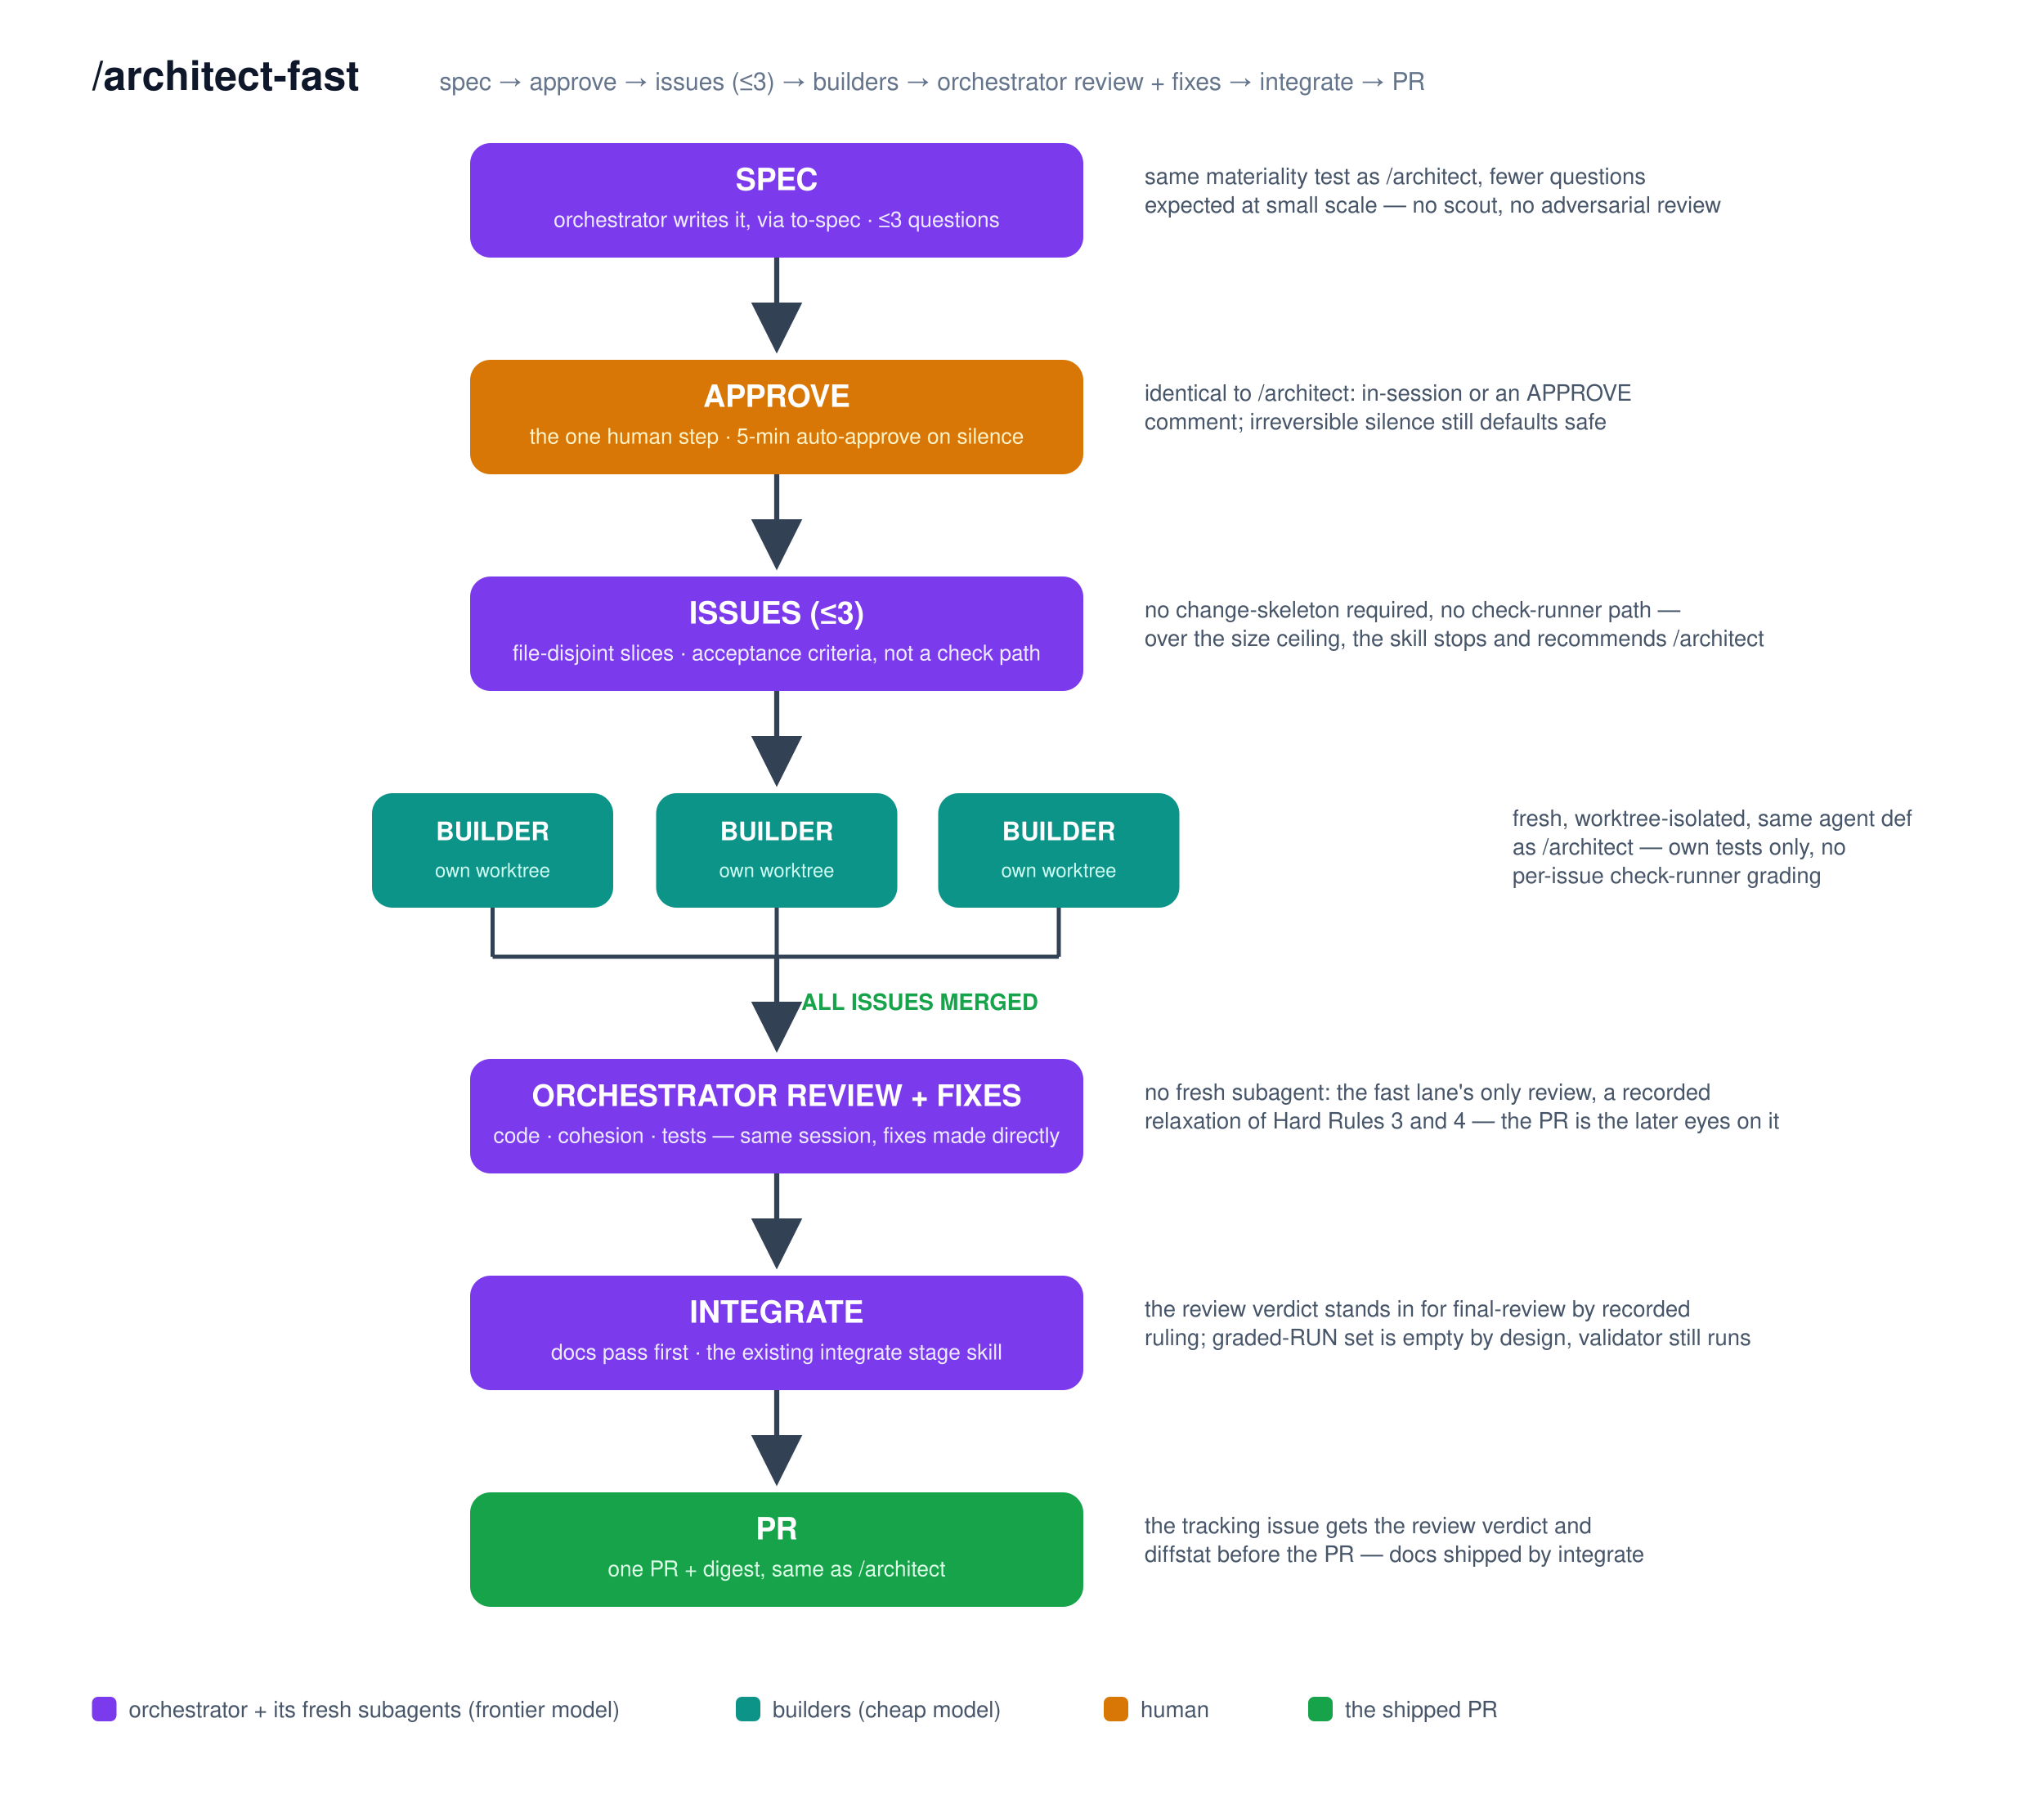
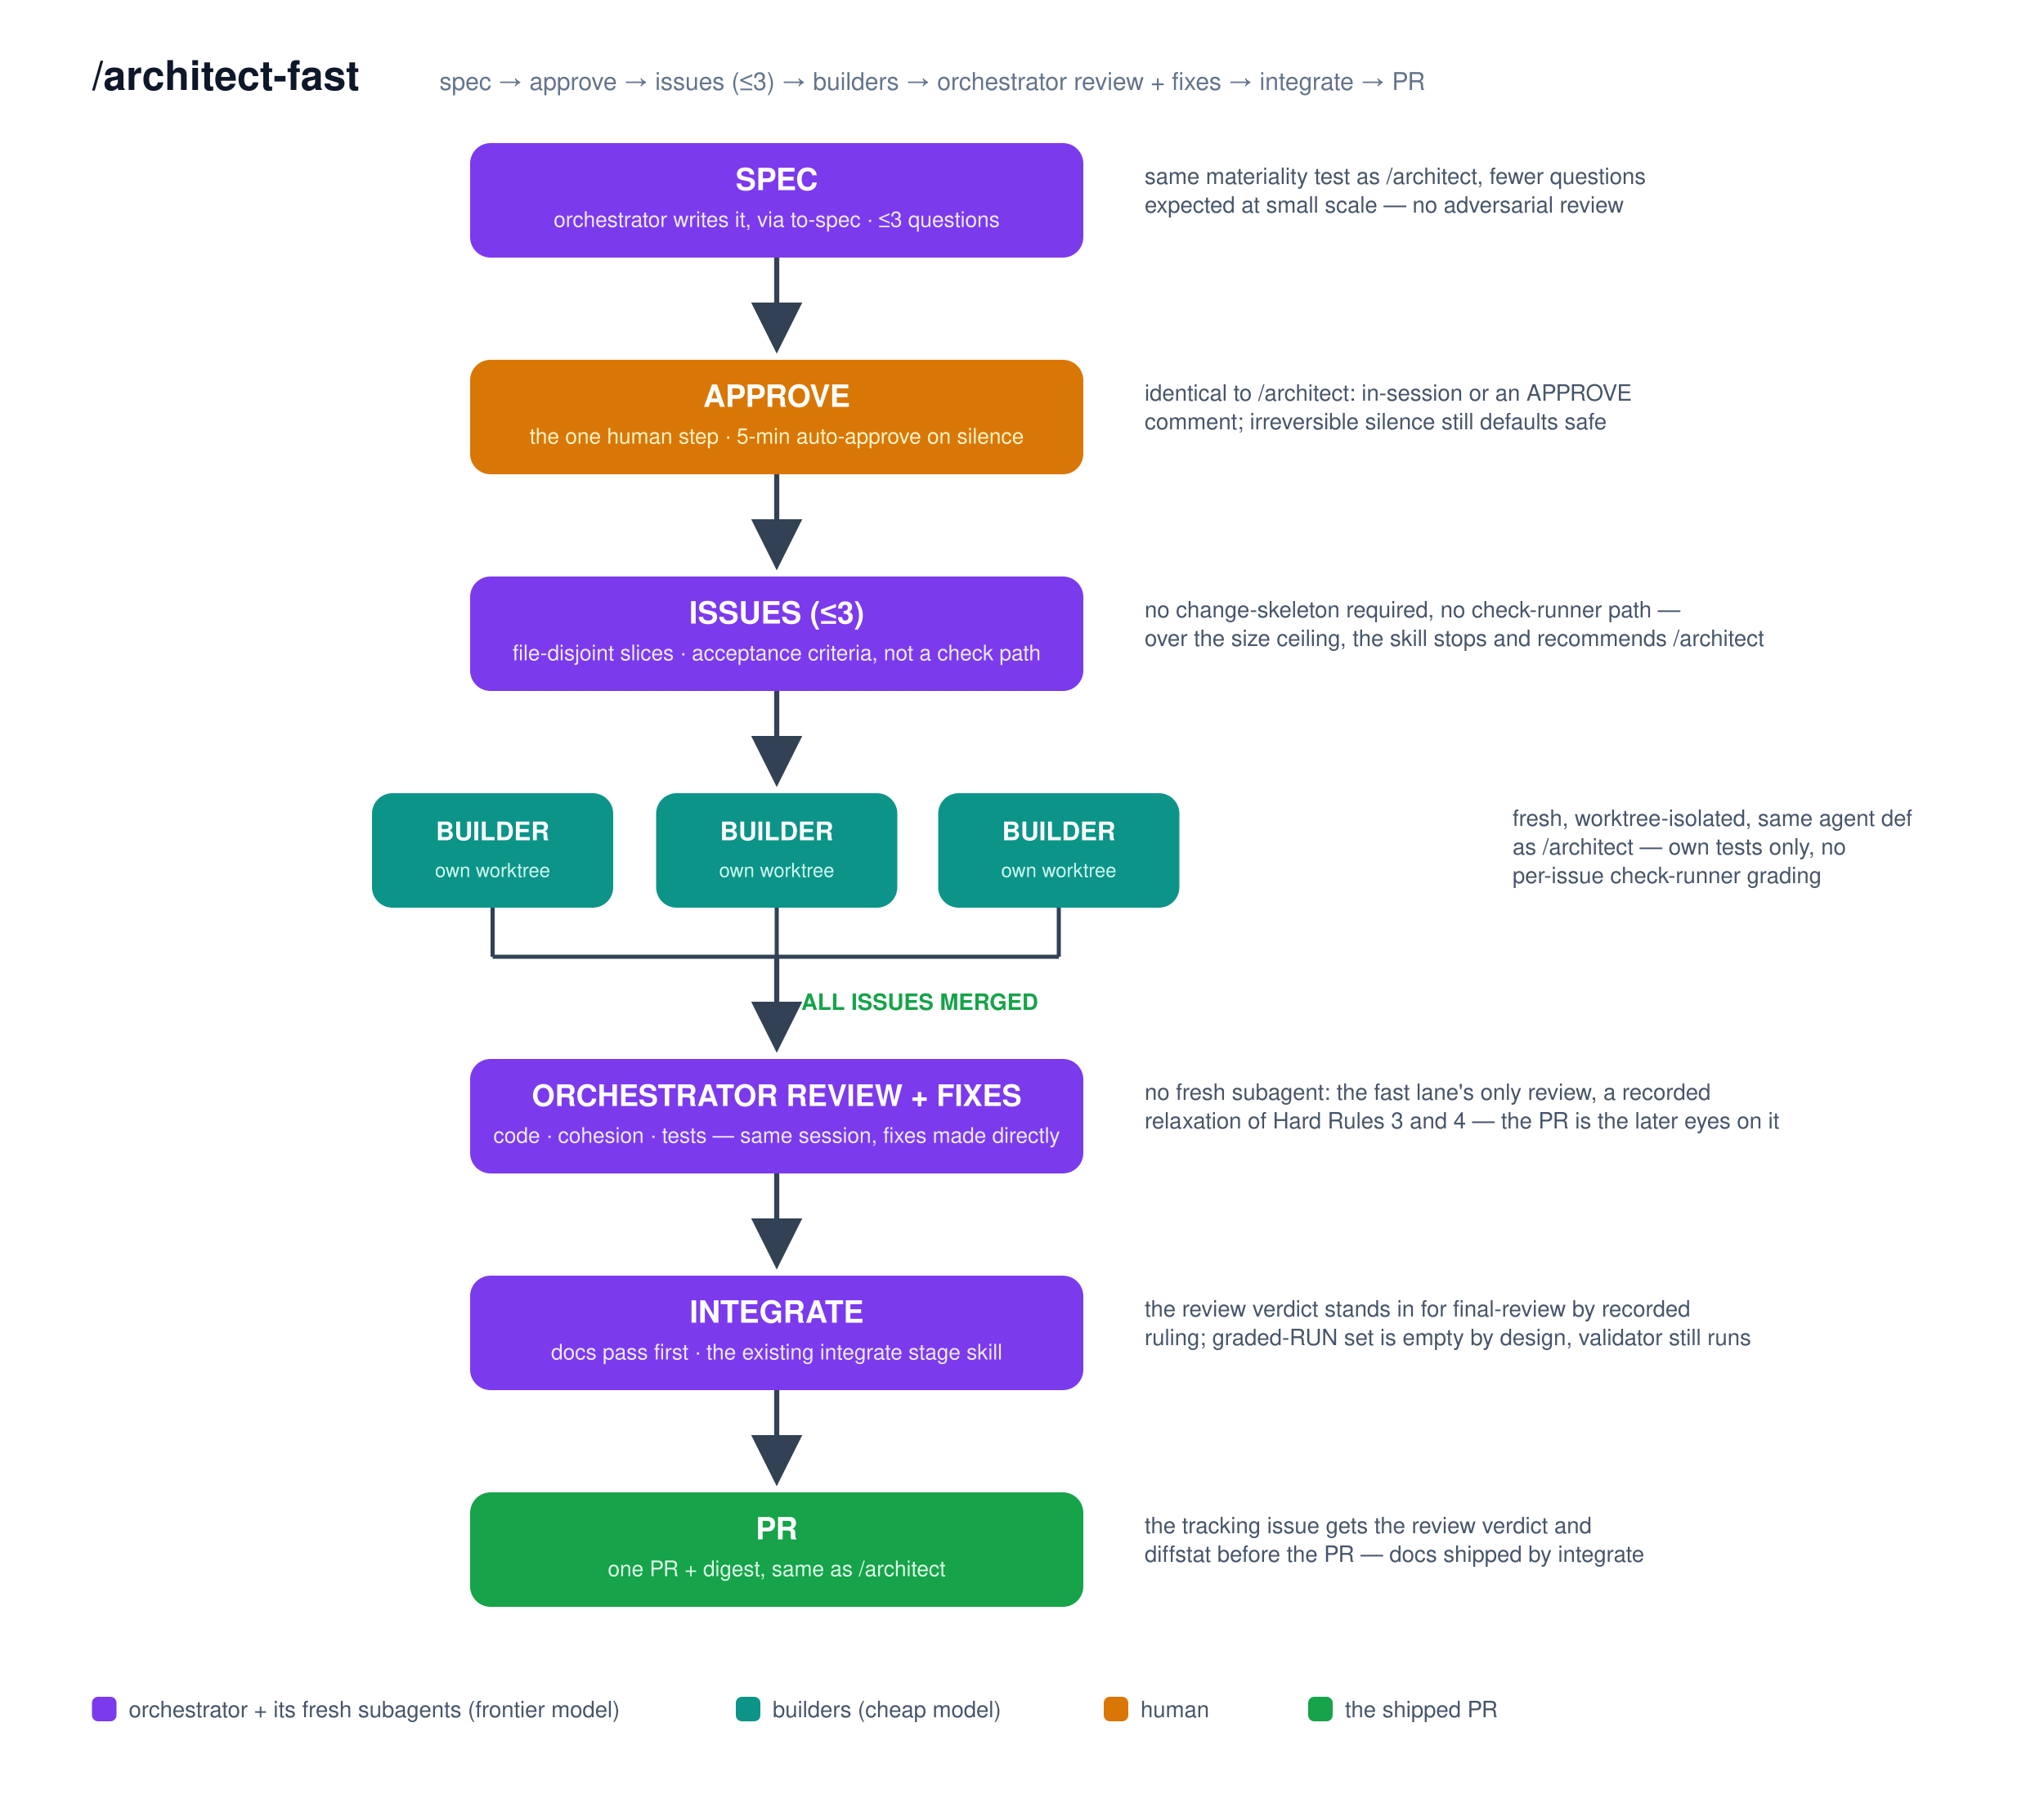
<svg xmlns="http://www.w3.org/2000/svg" viewBox="0 0 1000 880" font-family="-apple-system,'Segoe UI',Helvetica,Arial,sans-serif">
  <defs>
    <marker id="arr" markerWidth="10" markerHeight="10" refX="8" refY="5" orient="auto">
      <path d="M0,0 L10,5 L0,10 z" fill="#334155" />
    </marker>
  </defs>
  <rect width="1000" height="880" fill="#ffffff" />
  <text x="45" y="44" font-size="20" font-weight="700" fill="#0f172a">/architect-fast</text>
  <text x="215" y="44" font-size="12" fill="#64748b">spec → approve → issues (≤3) → builders → orchestrator review + fixes → integrate → PR</text>
  <line x1="380" y1="126" x2="380" y2="168" stroke="#334155" stroke-width="2.5" marker-end="url(#arr)" />
  <line x1="380" y1="232" x2="380" y2="274" stroke="#334155" stroke-width="2.5" marker-end="url(#arr)" />
  <line x1="380" y1="338" x2="380" y2="380" stroke="#334155" stroke-width="2.5" marker-end="url(#arr)" />
  <rect x="230" y="70" width="300" height="56" rx="10" fill="#7c3aed" />
  <text x="380" y="93" font-size="15" font-weight="700" fill="#ffffff" text-anchor="middle">SPEC</text>
  <text x="380" y="111" font-size="10.5" fill="#ede9fe" text-anchor="middle">orchestrator writes it, via to-spec · ≤3 questions</text>
  <text x="560" y="90" font-size="11" fill="#475569">same materiality test as /architect, fewer questions</text>
-   <text x="560" y="104" font-size="11" fill="#475569">expected at small scale — no scout, no adversarial review</text>
+   <text x="560" y="104" font-size="11" fill="#475569">expected at small scale — no adversarial review</text>
  <rect x="230" y="176" width="300" height="56" rx="10" fill="#d97706" />
  <text x="380" y="199" font-size="15" font-weight="700" fill="#ffffff" text-anchor="middle">APPROVE</text>
  <text x="380" y="217" font-size="10.5" fill="#fef3c7" text-anchor="middle">the one human step · 5-min auto-approve on silence</text>
  <text x="560" y="196" font-size="11" fill="#475569">identical to /architect: in-session or an APPROVE</text>
  <text x="560" y="210" font-size="11" fill="#475569">comment; irreversible silence still defaults safe</text>
  <rect x="230" y="282" width="300" height="56" rx="10" fill="#7c3aed" />
  <text x="380" y="305" font-size="15" font-weight="700" fill="#ffffff" text-anchor="middle">ISSUES (≤3)</text>
  <text x="380" y="323" font-size="10.5" fill="#ede9fe" text-anchor="middle">file-disjoint slices · acceptance criteria, not a check path</text>
  <text x="560" y="302" font-size="11" fill="#475569">no change-skeleton required, no check-runner path —</text>
  <text x="560" y="316" font-size="11" fill="#475569">over the size ceiling, the skill stops and recommends /architect</text>
  <rect x="182" y="388" width="118" height="56" rx="10" fill="#0d9488" />
  <rect x="321" y="388" width="118" height="56" rx="10" fill="#0d9488" />
  <rect x="459" y="388" width="118" height="56" rx="10" fill="#0d9488" />
  <text x="241" y="411" font-size="12.5" font-weight="700" fill="#ffffff" text-anchor="middle">BUILDER</text>
  <text x="380" y="411" font-size="12.5" font-weight="700" fill="#ffffff" text-anchor="middle">BUILDER</text>
  <text x="518" y="411" font-size="12.5" font-weight="700" fill="#ffffff" text-anchor="middle">BUILDER</text>
  <text x="241" y="429" font-size="9.5" fill="#ccfbf1" text-anchor="middle">own worktree</text>
  <text x="380" y="429" font-size="9.5" fill="#ccfbf1" text-anchor="middle">own worktree</text>
  <text x="518" y="429" font-size="9.5" fill="#ccfbf1" text-anchor="middle">own worktree</text>
  <text x="740" y="404" font-size="11" fill="#475569">fresh, worktree-isolated, same agent def</text>
  <text x="740" y="418" font-size="11" fill="#475569">as /architect — own tests only, no</text>
  <text x="740" y="432" font-size="11" fill="#475569">per-issue check-runner grading</text>
  <line x1="241" y1="444" x2="241" y2="468" stroke="#334155" stroke-width="2" />
  <line x1="380" y1="444" x2="380" y2="468" stroke="#334155" stroke-width="2" />
  <line x1="518" y1="444" x2="518" y2="468" stroke="#334155" stroke-width="2" />
  <line x1="241" y1="468" x2="518" y2="468" stroke="#334155" stroke-width="2" />
  <line x1="380" y1="468" x2="380" y2="510" stroke="#334155" stroke-width="2.5" marker-end="url(#arr)" />
  <text x="392" y="494" font-size="11" font-weight="700" fill="#16a34a">ALL ISSUES MERGED</text>
  <rect x="230" y="518" width="300" height="56" rx="10" fill="#7c3aed" />
  <text x="380" y="541" font-size="14.5" font-weight="700" fill="#ffffff" text-anchor="middle">ORCHESTRATOR REVIEW + FIXES</text>
  <text x="380" y="559" font-size="10.5" fill="#ede9fe" text-anchor="middle">code · cohesion · tests — same session, fixes made directly</text>
  <text x="560" y="538" font-size="11" fill="#475569">no fresh subagent: the fast lane's only review, a recorded</text>
  <text x="560" y="552" font-size="11" fill="#475569">relaxation of Hard Rules 3 and 4 — the PR is the later eyes on it</text>
  <line x1="380" y1="574" x2="380" y2="616" stroke="#334155" stroke-width="2.5" marker-end="url(#arr)" />
  <rect x="230" y="624" width="300" height="56" rx="10" fill="#7c3aed" />
  <text x="380" y="647" font-size="15" font-weight="700" fill="#ffffff" text-anchor="middle">INTEGRATE</text>
  <text x="380" y="665" font-size="10.5" fill="#ede9fe" text-anchor="middle">docs pass first · the existing integrate stage skill</text>
  <text x="560" y="644" font-size="11" fill="#475569">the review verdict stands in for final-review by recorded</text>
  <text x="560" y="658" font-size="11" fill="#475569">ruling; graded-RUN set is empty by design, validator still runs</text>
  <line x1="380" y1="680" x2="380" y2="722" stroke="#334155" stroke-width="2.5" marker-end="url(#arr)" />
  <rect x="230" y="730" width="300" height="56" rx="10" fill="#16a34a" />
  <text x="380" y="753" font-size="15" font-weight="700" fill="#ffffff" text-anchor="middle">PR</text>
  <text x="380" y="771" font-size="10.5" fill="#dcfce7" text-anchor="middle">one PR + digest, same as /architect</text>
  <text x="560" y="750" font-size="11" fill="#475569">the tracking issue gets the review verdict and</text>
  <text x="560" y="764" font-size="11" fill="#475569">diffstat before the PR — docs shipped by integrate</text>
  <rect x="45" y="830" width="12" height="12" rx="3" fill="#7c3aed" />
  <text x="63" y="840" font-size="11" fill="#475569">orchestrator + its fresh subagents (frontier model)</text>
  <rect x="360" y="830" width="12" height="12" rx="3" fill="#0d9488" />
  <text x="378" y="840" font-size="11" fill="#475569">builders (cheap model)</text>
  <rect x="540" y="830" width="12" height="12" rx="3" fill="#d97706" />
  <text x="558" y="840" font-size="11" fill="#475569">human</text>
  <rect x="640" y="830" width="12" height="12" rx="3" fill="#16a34a" />
  <text x="658" y="840" font-size="11" fill="#475569">the shipped PR</text>
</svg>
